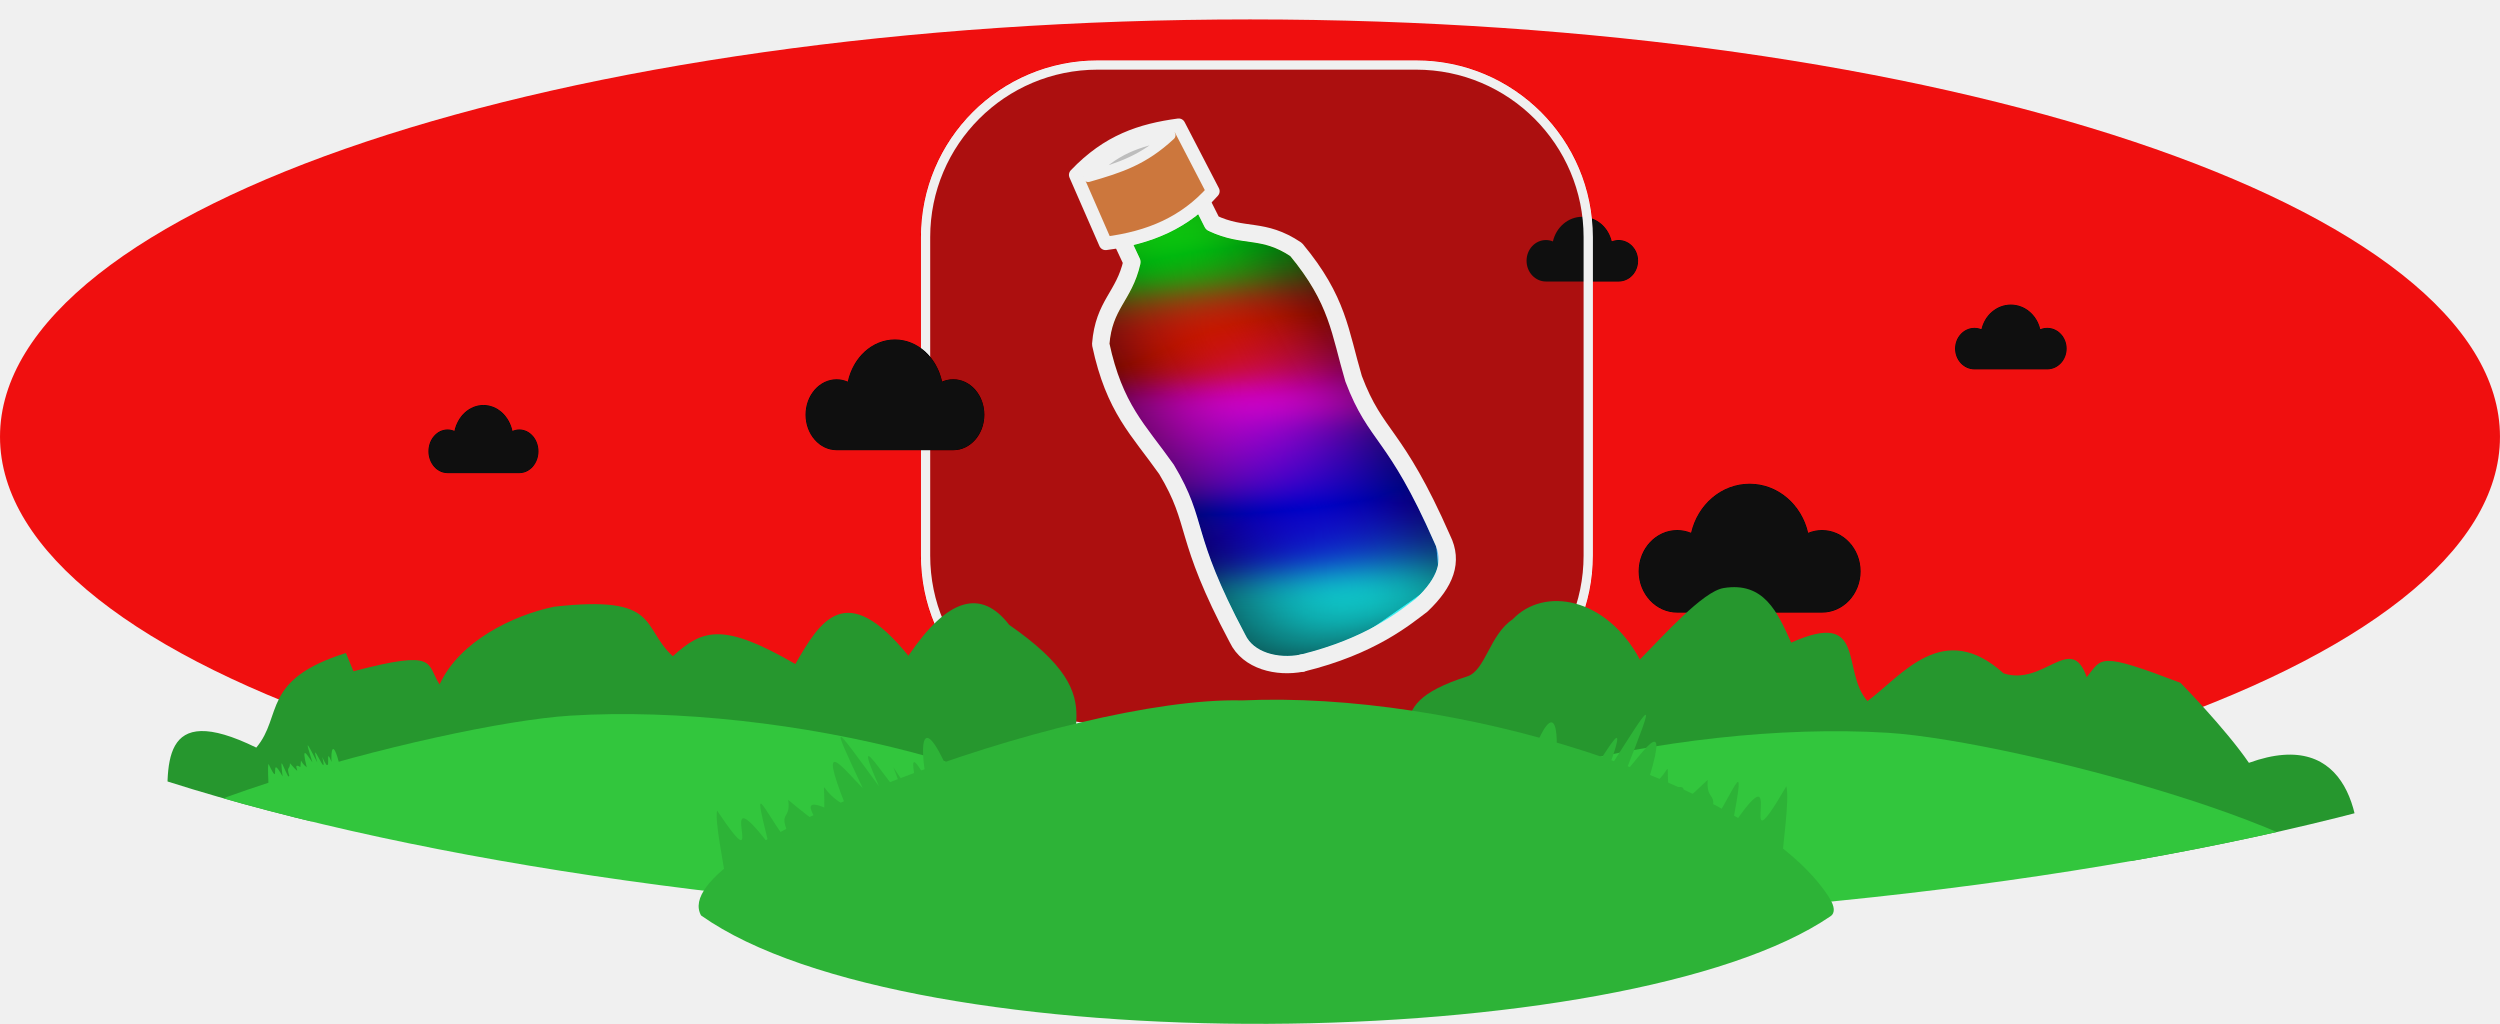
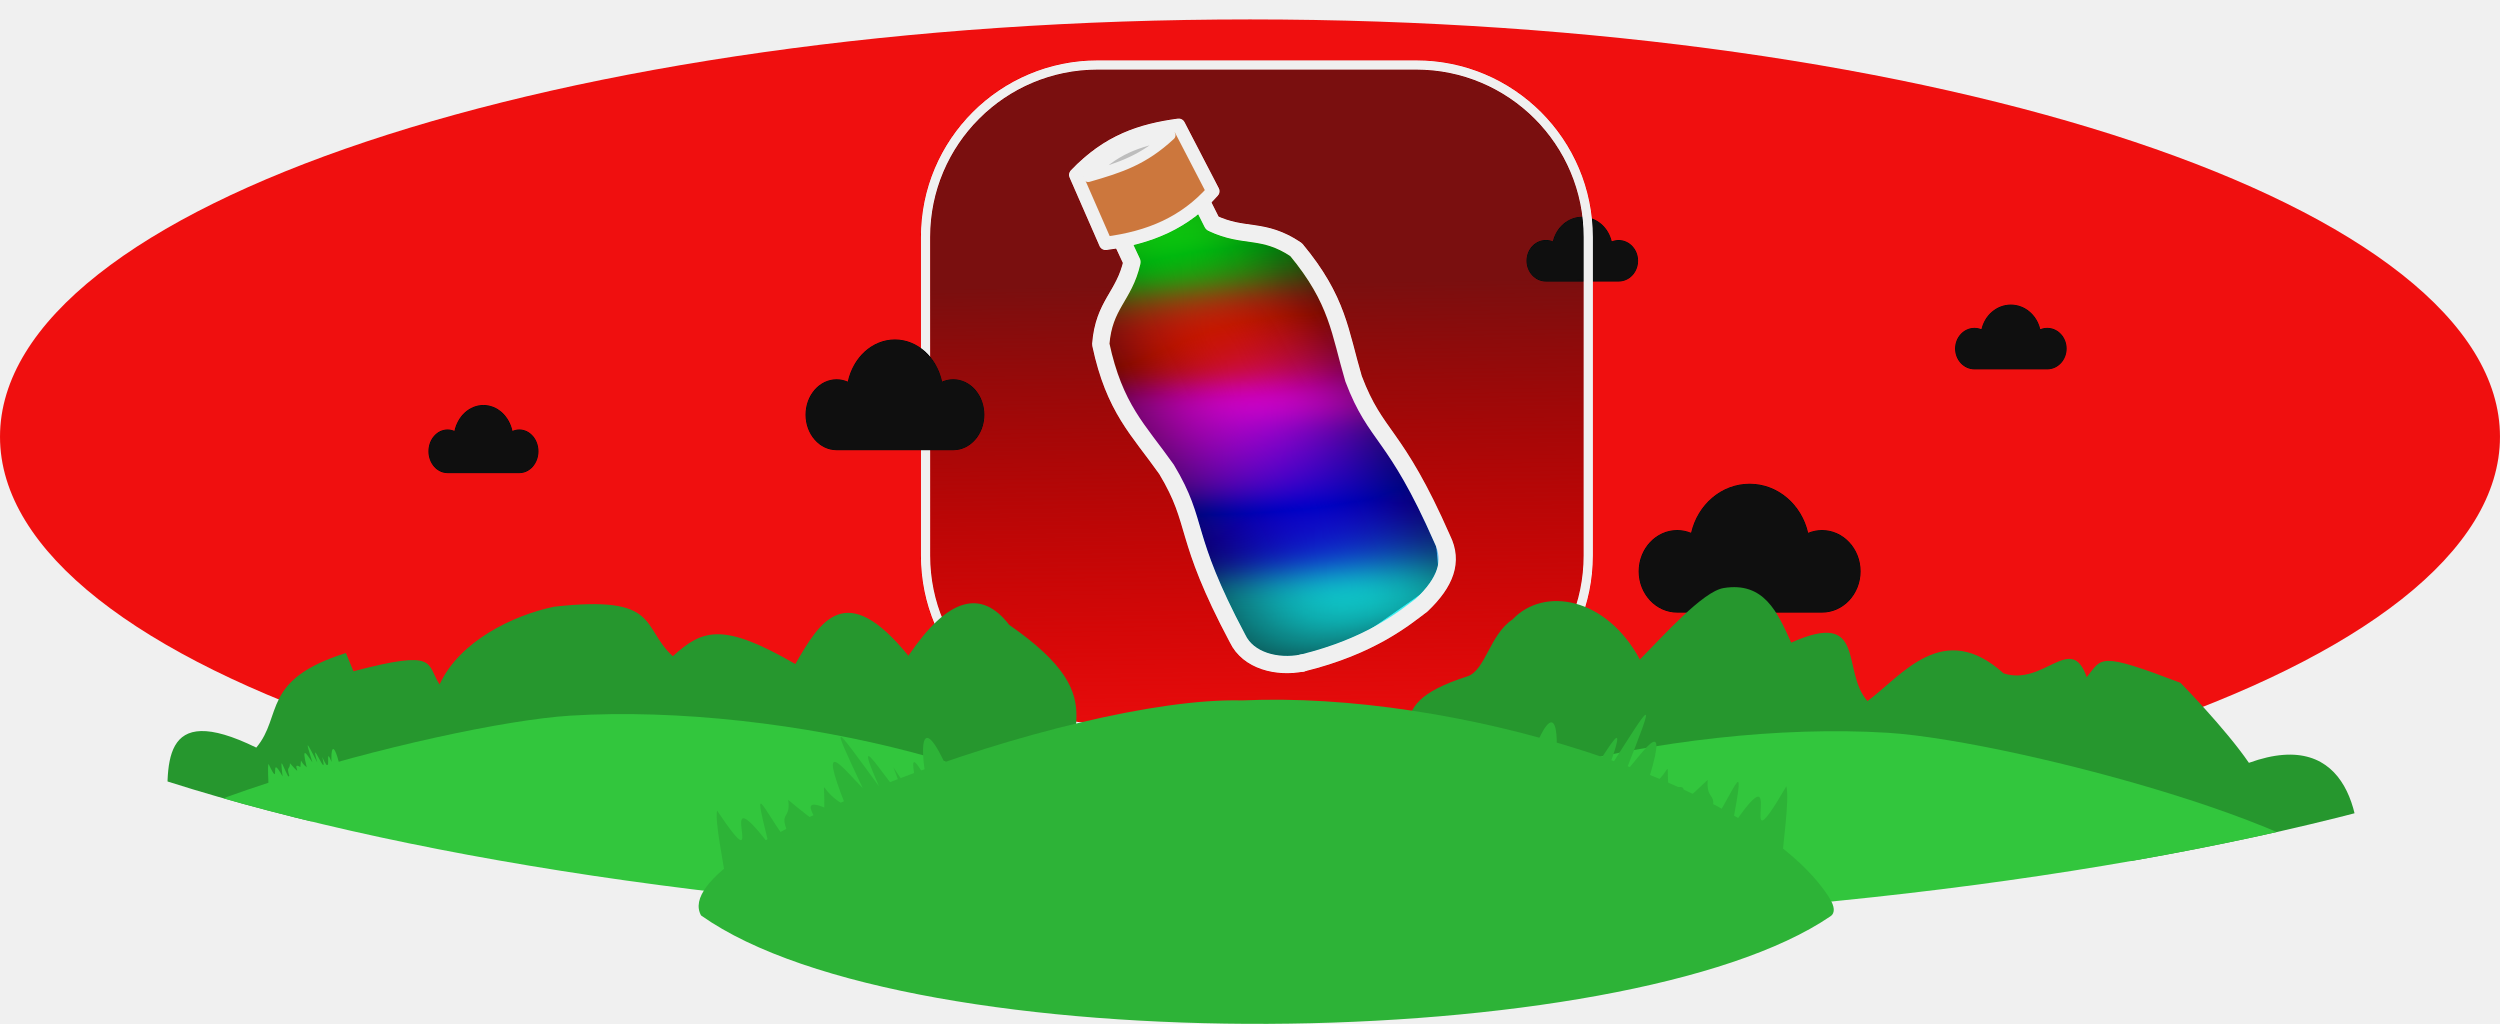
- <svg xmlns="http://www.w3.org/2000/svg" width="168.71mm" height="69.094mm" version="1.1" viewBox="0 0 168.71 69.094" id="svg17">
+ <svg xmlns="http://www.w3.org/2000/svg" xmlns:xlink="http://www.w3.org/1999/xlink" width="168.71mm" height="69.094mm" version="1.1" viewBox="0 0 168.71 69.094" id="svg17">
  <defs id="defs1">
+     <linearGradient id="linearGradient4">
+       <stop style="stop-color:#ffffff;stop-opacity:0.463;" offset="0" id="stop4" />
+       <stop style="stop-color:#b3b3b3;stop-opacity:0;" offset="1" id="stop5" />
+     </linearGradient>
    <clipPath id="clipPath5535">
      <path d="m393.29-172.81a52.077 52.077 0 0 0-52.077 52.076 52.077 52.077 0 0 0 52.077 52.077 52.077 52.077 0 0 0 52.077-52.077 52.077 52.077 0 0 0-52.077-52.076zm-1.058 22.029a30.048 30.048 0 0 1 30.048 30.047 30.048 30.048 0 0 1-30.048 30.048 30.048 30.048 0 0 1-30.048-30.048 30.048 30.048 0 0 1 30.048-30.047z" fill="#0ff" stroke-width="0" id="path1" />
    </clipPath>
    <clipPath id="clipPath14">
      <ellipse transform="matrix(.9996 .028384 -.013912 .9999 0 0)" cx="106.13" cy="91.443" rx="117.86" ry="38.66" fill="#0ff" stroke-width=".322" id="ellipse1" />
    </clipPath>
    <linearGradient id="linearGradient22" x1="465.52" x2="255.14" y1="826.25" y2="437.48" gradientTransform="matrix(0.09782432,0,0,0.09159184,64.62172,9.304023)" gradientUnits="userSpaceOnUse">
      <stop stop-color="#fff" stop-opacity=".152" offset="0" id="stop1" style="stop-color:#d6d6d6;stop-opacity:0.152;" />
      <stop stop-color="#f2f2f2" stop-opacity="0" offset="1" id="stop2" style="stop-color:#dfdfdf;stop-opacity:0;" />
    </linearGradient>
    <clipPath id="clipPath6603-6-3">
      <path transform="matrix(0.38984,-0.0015378,0.0015378,0.38984,-191.48,-165.47)" d="m 638.86,565.08 -22.197,-0.03 -0.563,14.49 3.094,-0.003 c -0.021,1.829 -0.048,3.627 -0.072,5.495 -4.312,5.381 -8.475,4.984 -12.401,11.695 -3.061,12.43 -0.645,18.1 0.893,27.415 1.125,12.423 -2.772,12.529 -1.908,35.529 -0.046,4.816 4.219,9.865 9.162,9.754 l 9.333,-9.4e-4 v 10e-4 l 16.495,-6.7e-4 c 4.942,0.111 9.208,-4.936 9.162,-9.753 0.864,-23 -3.034,-23.107 -1.909,-35.531 1.538,-9.314 3.953,-14.985 0.893,-27.415 -3.926,-6.711 -8.089,-6.314 -12.401,-11.695 -0.025,-1.874 -0.051,-3.679 -0.072,-5.515 l 2.887,-0.004 -0.393,-14.432 z" fill="#ffffff" filter="url(#filter4530-5-2)" stroke="#000000" stroke-linecap="round" stroke-linejoin="round" stroke-width="3.37" id="path2-6" />
    </clipPath>
    <filter id="filter1-7" x="-0.813" y="-0.204" width="2.625" height="1.409" color-interpolation-filters="sRGB">
      <feGaussianBlur result="blur" stdDeviation="5.943 3.768" id="feGaussianBlur2-5" />
    </filter>
    <linearGradient id="linearGradient22-7" x1="465.52" x2="255.14" y1="826.25" y2="437.48" gradientTransform="matrix(0.18985,0,0,0.19,30.234,26.381)" gradientUnits="userSpaceOnUse">
      <stop stop-color="#fff" stop-opacity=".152" offset="0" id="stop1-0" />
      <stop stop-color="#f2f2f2" stop-opacity="0" offset="1" id="stop2-9" />
    </linearGradient>
    <clipPath id="clipPath6603-6">
      <path transform="matrix(0.38984,-0.0015378,0.0015378,0.38984,-191.48,-165.47)" d="m 638.86,565.08 -22.197,-0.03 -0.563,14.49 3.094,-0.003 c -0.021,1.829 -0.048,3.627 -0.072,5.495 -4.312,5.381 -8.475,4.984 -12.401,11.695 -3.061,12.43 -0.645,18.1 0.893,27.415 1.125,12.423 -2.772,12.529 -1.908,35.529 -0.046,4.816 4.219,9.865 9.162,9.754 l 9.333,-9.4e-4 v 10e-4 l 16.495,-6.7e-4 c 4.942,0.111 9.208,-4.936 9.162,-9.753 0.864,-23 -3.034,-23.107 -1.909,-35.531 1.538,-9.314 3.953,-14.985 0.893,-27.415 -3.926,-6.711 -8.089,-6.314 -12.401,-11.695 -0.025,-1.874 -0.051,-3.679 -0.072,-5.515 l 2.887,-0.004 -0.393,-14.432 z" fill="#ffffff" filter="url(#filter4530-5-2)" stroke="#000000" stroke-linecap="round" stroke-linejoin="round" stroke-width="3.37" id="path2-3" />
    </clipPath>
    <filter id="filter1" x="-0.813" y="-0.204" width="2.625" height="1.409" color-interpolation-filters="sRGB">
      <feGaussianBlur result="blur" stdDeviation="5.943 3.768" id="feGaussianBlur2" />
    </filter>
+     <linearGradient xlink:href="#linearGradient4" id="linearGradient5" x1="111.236" y1="137.815" x2="112.267" y2="201.05" gradientUnits="userSpaceOnUse" />
  </defs>
  <g transform="matrix(.93555 0 0 1 -12.419 -40.848)" style="mix-blend-mode:difference" id="g8">
    <ellipse cx="103.44" cy="70.321" rx="90.165" ry="28.162" fill="#0ff" stroke-width=".24" id="ellipse2" />
    <g transform="matrix(.090962 0 0 .090962 -30.683 344.62)" fill="#fff" id="g5">
      <path d="m 895.078,-3020.918 c -1.921,5e-4 -3.749,0.4 -5.441,1.091 -2.531,-11.051 -11.868,-19.259 -23.007,-19.259 -11.143,-10e-5 -20.481,8.208 -23.008,19.258 -1.69,-0.692 -3.523,-1.091 -5.442,-1.091 -8.379,0 -15.171,7.251 -15.171,16.19 0,8.942 6.792,16.19 15.171,16.189 2.629,1e-4 15.775,1e-4 28.451,1e-4 12.675,2e-4 25.818,2e-4 28.448,-1e-4 8.379,1e-4 15.171,-7.248 15.171,-16.19 -7e-5,-8.938 -6.793,-16.19 -15.171,-16.19 z" stroke-width="0.262" id="path2" />
      <path d="m1928.1-2946.3c-3.875 0-7.564 0.755-10.976 2.064-5.105-20.896-23.939-36.417-46.414-36.417-22.48 5e-4 -41.317 15.521-46.415 36.417-3.409-1.308-7.108-2.063-10.978-2.063-16.905-5e-4 -30.607 13.712-30.607 30.616-2e-4 16.907 13.702 30.614 30.607 30.614 5.304 4e-4 31.822 0 57.395 2e-4 25.568-2e-4 52.083-2e-4 57.389-2e-4 16.902 0 30.605-13.705 30.605-30.614 0-16.902-13.703-30.614-30.605-30.616z" stroke-width=".513" id="path3" />
      <path d="m2106.7-3096.3c-1.948-7e-4 -3.801 0.38-5.516 1.037-2.565-10.501-12.03-18.302-23.323-18.302-11.297 1e-4 -20.763 7.8-23.326 18.302-1.713-0.657-3.572-1.037-5.517-1.037-8.495 3e-4 -15.381 6.891-15.381 15.386-2e-4 8.497 6.886 15.385 15.381 15.385 2.665 0 15.992-4e-4 28.844 0h28.84c8.494 0 15.381-6.888 15.381-15.385 0-8.494-6.887-15.385-15.38-15.386z" stroke-width=".258" id="path4" />
      <path d="m1410.5-3076.7c-1.412-5e-4 -2.756 0.275-3.999 0.752-1.86-7.614-8.723-13.269-16.91-13.269-8.191 1e-4 -15.054 5.655-16.912 13.269-1.242-0.477-2.59-0.752-4-0.752-6.159 2e-4 -11.152 4.997-11.152 11.155-2e-4 6.161 4.992 11.154 11.152 11.154 1.932 0 11.595-3e-4 20.912 0h20.91c6.158 0 11.151-4.994 11.151-11.154 0-6.158-4.993-11.155-11.151-11.155z" stroke-width=".187" id="path5" />
      <path d="m 1766.875,-3161.464 c -1.948,-7e-4 -3.801,0.38 -5.516,1.037 -2.565,-10.501 -12.03,-18.302 -23.323,-18.302 -11.297,10e-5 -20.763,7.8 -23.326,18.302 -1.713,-0.657 -3.572,-1.037 -5.517,-1.037 -8.495,3e-4 -15.381,6.891 -15.381,15.386 -2e-4,8.497 6.886,15.385 15.381,15.385 2.665,0 15.992,-4e-4 28.844,0 h 28.84 c 8.494,0 15.381,-6.888 15.381,-15.385 0,-8.494 -6.887,-15.385 -15.38,-15.386 z" stroke-width="0.258" id="path17" />
    </g>
    <path d="m87.418 88.841c-0.264-8.4e-5 -0.514 0.051-0.747 0.14-0.347-1.421-1.628-2.477-3.157-2.477-1.529 1.4e-5 -2.81 1.056-3.157 2.477-0.232-0.089-0.483-0.14-0.747-0.14-1.15 4.2e-5 -2.082 0.933-2.082 2.082-3.8e-5 1.15 0.932 2.082 2.082 2.082 0.361 0 2.165-4.2e-5 3.904 0h3.904c1.15 0 2.082-0.932 2.082-2.082 0-1.15-0.932-2.082-2.082-2.082z" fill="#fff" stroke-width=".035" style="mix-blend-mode:normal" id="path7" />
    <g transform="matrix(0.5586621,0,0,0.5226563,45.20859,-12.14213)" id="g14">
-       <rect x="62.341" y="109.778" width="85.569" height="85.569" ry="22.225" fill="url(#linearGradient22)" stroke="#000000" stroke-width="1.204" id="rect2-6" style="fill:#b3b3b3;fill-opacity:0.383" />
+       <rect x="62.341" y="109.778" width="85.569" height="85.569" ry="22.225" fill="url(#linearGradient22)" stroke="#000000" stroke-width="1.204" id="rect2-6" style="fill:url(#linearGradient5);fill-opacity:1" />
      <g transform="matrix(0.9903326,0,0,0.9903326,1.274819,5.558419)" id="g13-0">
        <path d="m 87.183,128.09 10.35,-5.021 1.23,2.972 9.428,2.152 4.611,5.124 3.894,10.555 4.919,10.658 6.456,10.248 0.717,7.788 -11.99,8.403 -8.403,2.459 -4.407,-1.742 -5.329,-10.248 -4.407,-12.707 -6.251,-8.198 -3.689,-9.018 1.537,-5.226 2.972,-5.226 z" fill="#f9f9f9" stroke="#000000" stroke-width="0.239" id="path3-6" />
        <g transform="matrix(1.5542,-0.74569,0.74569,1.5542,-36.156,73.322)" clip-path="url(#clipPath6603-6)" fill-rule="evenodd" filter="url(#filter1)" id="g8-2">
          <path d="m 45.708,66.816 0.435,-9.792 c 8.743,-10.184 13.385,-2.916 16.32,0.218 l 0.218,9.357 c -6.914,3.878 -11.353,0.24 -16.972,0.218 z" fill="#ff00ff" id="path4-6" />
          <path d="m 45.578,74.494 0.435,-9.792 c 8.058,-1.731 10.172,3.856 16.32,0.218 l 0.218,9.357 z" fill="#00d6ff" id="path5-1" />
          <path d="m 46.156,80.201 -0.127,-8.71 c 2.562,-3.049 10.077,6.253 16.882,-0.865 l 0.218,9.357 c -5.846,0.635 -12.788,4.533 -16.972,0.218 z" fill="#00f200" id="path6-8" />
          <path d="m 45.926,89.701 0.435,-9.792 c 7.948,3.646 11.478,-3.892 16.32,0.218 l 0.218,9.357 z" fill="#fff100" id="path7-7" />
          <path d="m 45.919,96.017 0.436,-8.935 c 8.049,0.613 11.765,4.513 16.332,0.199 l 0.218,8.538 z" fill="#ff0000" id="path8-9" />
        </g>
        <g stroke="#000000" stroke-linecap="round" stroke-linejoin="round" id="g12">
          <path d="m 91.644,120.01 c -2.081,1.433 -7.103,2.433 -5.835,5.055 1.012,2.092 1.843,3.897 2.767,5.869 -1.031,4.518 -3.664,5.498 -4.072,10.708 1.792,8.414 4.915,11.135 8.575,16.317 4.322,7.183 1.996,8.39 9.259,22.046 1.384,2.926 5.179,3.841 8.399,3.213" fill-opacity="0" stroke-width="2.265" id="path9-20" />
          <path d="m 88.574,121.5 c 2.414,-0.745 6.31,-4.068 7.583,-1.448 1.015,2.09 1.916,3.861 2.892,5.808 4.185,1.99 6.586,0.53 10.928,3.438 5.494,6.62 5.695,10.757 7.495,16.841 2.961,7.843 5.349,6.765 11.567,20.928 1.439,2.899 0.415,5.639 -2.682,8.583 -2.122,1.586 -6.521,5.35 -15.619,7.57" fill="none" stroke-width="2.265" id="path10-2" />
          <path d="m 81.233,119.57 c 4.224,-4.44 8.522,-5.818 13.432,-6.487 l 4.468,8.613 c -3.644,4.083 -8.19,6.056 -13.995,6.803 z" fill="#2479b3" fill-rule="evenodd" stroke-width="1.747" id="path11-3" />
          <path d="m 82.869,119.82 c 3.469,-3.649 6.315,-4.516 10.711,-5.436 -3.485,3.234 -6.471,4.217 -10.711,5.436 z" fill="#333333" stroke-width="1.349" id="path12-7" />
        </g>
      </g>
    </g>
    <path d="m 82.034,66.443 c -0.284,7.3e-5 -0.554,0.059 -0.804,0.161 -0.374,-1.634 -1.754,-2.847 -3.401,-2.847 -1.647,-9e-6 -3.027,1.213 -3.401,2.847 -0.25,-0.102 -0.521,-0.161 -0.804,-0.161 -1.239,0 -2.243,1.072 -2.243,2.393 0,1.322 1.004,2.393 2.243,2.393 0.389,1.9e-5 2.332,1.9e-5 4.206,1.9e-5 1.874,2.7e-5 3.816,2.7e-5 4.205,-1.9e-5 1.239,1.9e-5 2.243,-1.071 2.243,-2.393 -1e-5,-1.321 -1.004,-2.393 -2.243,-2.393 z" stroke-width="0.039" id="path2-2" style="mix-blend-mode:normal;fill:#ffffff" />
  </g>
  <g transform="matrix(.86908 -.020679 .012092 .72824 -3.3844 -32.275)" clip-path="url(#clipPath14)" opacity=".882" style="mix-blend-mode:normal;opacity:1" id="g13">
    <path d="m80.205 119.5c0.783-2.441 0.814-1.175 0.656-0.19 0.78-1.756-0.323 1.803 0.762-0.354-0.751 2.427 1.272-2.153 0.332 0.564 1.046-1.826 1.165-2.081 0.377 0.052 0.445-0.571 1.068-1.639 0.396 0.517 0.642-0.431 0.478-0.979 0.494 0.055 0.883-0.466-0.516 1.208 0.834-0.225-0.08 0.76 0.385 0.107-0.258 1.684 0.82-1.218 1.152-2.635 0.71-0.383 1.361-2.249-0.091 1.458 1.195-0.986 0.055 0.325-0.147 1.538-0.222 2.224" fill="#32c63d" stroke-opacity="0" id="path8" />
    <path d="m15.274 121.06c-0.055-5.422-0.584-11.475 6.931-6.832 2.126-2.885 0.428-6.27 7.079-8.564l0.561 1.707c6.613-1.872 5.638-0.581 6.669 1.415 1.596-3.97 5.772-6.245 9.002-6.955 8.277-0.863 6.687 2.052 9.137 4.851 2.333-2.424 3.912-3.071 9.503 0.994 1.993-3.972 4.021-7.799 8.785-0.517 3.146-5.34 5.748-6.053 7.865-2.639 8.658 7.516 3.331 9.859 4.832 17.228z" fill="#26972e" stroke-width=".322" id="path9" />
    <path d="m9.068 127.45c-2.636-6.32 27.569-15.03 37.542-15.489 16.721-0.762 39.3 6.662 44.083 15.534 0.3 0.556 0.169 0.313 0.385 0.783 0.286 0.622 0.38 1.277-0.005 1.581-14.96 12.445-66.933 11.824-82.006-2.41z" fill="#32c63d" id="path10" />
    <path d="m28.658 116.04c-0.509-2.559-0.678-1.312-0.629-0.308-0.581-1.88 0.124 1.843-0.716-0.49 0.48 2.539-1.025-2.363-0.391 0.497-0.838-1.998-0.927-2.273-0.379-0.017-0.379-0.646-0.879-1.817-0.448 0.439-0.589-0.543-0.367-1.056-0.495-0.036-0.824-0.622 0.38 1.29-0.802-0.375-0.004 0.767-0.393 0.035 0.073 1.714-0.679-1.355-0.854-2.819-0.661-0.508-1.103-2.475-0.069 1.46-1.076-1.194-0.09 0.312-0.022 1.549-0.022 2.242" fill="#32c63d" stroke-opacity="0" id="path11" />
    <path d="m 185.13,131.15 c 0.637,-5.357 -0.34,-14.314 -8.278,-11.119 -1.794,-3.252 -5.205,-7.561 -5.205,-7.561 -6.345,-3.085 -6.038,-2.513 -7.273,-0.729 -1.153,-4.227 -3.326,0.768 -6.447,-0.537 -4.628,-5.196 -7.874,-0.048 -10.6,2.267 -2.049,-2.835 0.123,-8.568 -5.849,-5.585 -1.02,-2.839 -2.029,-5.724 -5.175,-5.204 -1.623,0.268 -4.72,4.28 -6.592,6.432 -2.54,-5.873 -7.362,-6.98 -9.825,-3.994 -1.804,1.357 -2.171,4.685 -3.6,5.185 -7.512,2.631 -3.262,5.837 -4.788,11.254 z" fill="#26972e" stroke-width="0.322" id="path12" />
    <path d="m185.95 134.06c2.81-6.166-27.129-16.584-37.082-17.608-16.687-1.711-39.454 4.425-44.481 13.02-0.315 0.538-0.177 0.303-0.407 0.761-0.303 0.605-0.415 1.255-0.039 1.581 14.602 13.284 66.552 15.615 82.008 2.247z" fill="#32c63d" id="path13" />
  </g>
  <g transform="translate(-18.239 -35.984)" id="g17">
    <g transform="matrix(.92895 -.020679 .012925 .72824 55.479 5.1355)" fill="#2db337" id="g16">
      <path d="m 9.068,127.45 c -2.636,-6.32 27.06,-19.565 39.559,-18.803 15.484,-0.468 36.511,8.54 42.067,18.849 0.3,0.556 0.169,0.313 0.385,0.783 0.286,0.622 0.38,1.277 -0.005,1.581 -14.96,12.445 -66.933,11.824 -82.006,-2.41 z" id="path14" />
      <path d="m69.029 116.3c2.394-8.563 2.656-4.211 2.236-0.787 2.468-6.204-0.89 6.274 2.58-1.373-2.288 8.509 4.112-7.669 1.214 1.874 3.378-6.497 3.755-7.401 1.303 0.104 1.462-2.055 3.474-5.859 1.426 1.701 2.156-1.611 1.526-3.466 1.706 0.09 2.983-1.78-1.628 4.264 2.845-0.943-0.181 2.632 1.339 0.291-0.683 5.85 2.671-4.357 3.642-9.306 2.396-1.459 4.41-8.019-0.134 5.04 3.992-3.636 0.229 1.109-0.318 5.327-0.491 7.703" stroke-opacity="0" stroke-width="3.447" id="path15" />
      <path d="m27.652 115.95c-2.353-7.73-2.504-3.76-2.052-0.654-2.372-5.58 0.937 5.687-2.377-1.179 2.255 7.683-3.899-6.869-1.067 1.74-3.207-5.821-3.568-6.634-1.185 0.131-1.373-1.831-3.281-5.238-1.264 1.588-1.996-1.407-1.46-3.114-1.551 0.129-2.752-1.538 1.568 3.837-2.61-0.78 0.218 2.392-1.214 0.302 0.739 5.307-2.52-3.893-3.504-8.372-2.211-1.262-4.177-7.179 0.223 4.584-3.708-3.2-0.186 1.016 0.397 4.841 0.602 7" stroke-opacity="0" stroke-width="3.139" id="path16" />
    </g>
  </g>
</svg>
